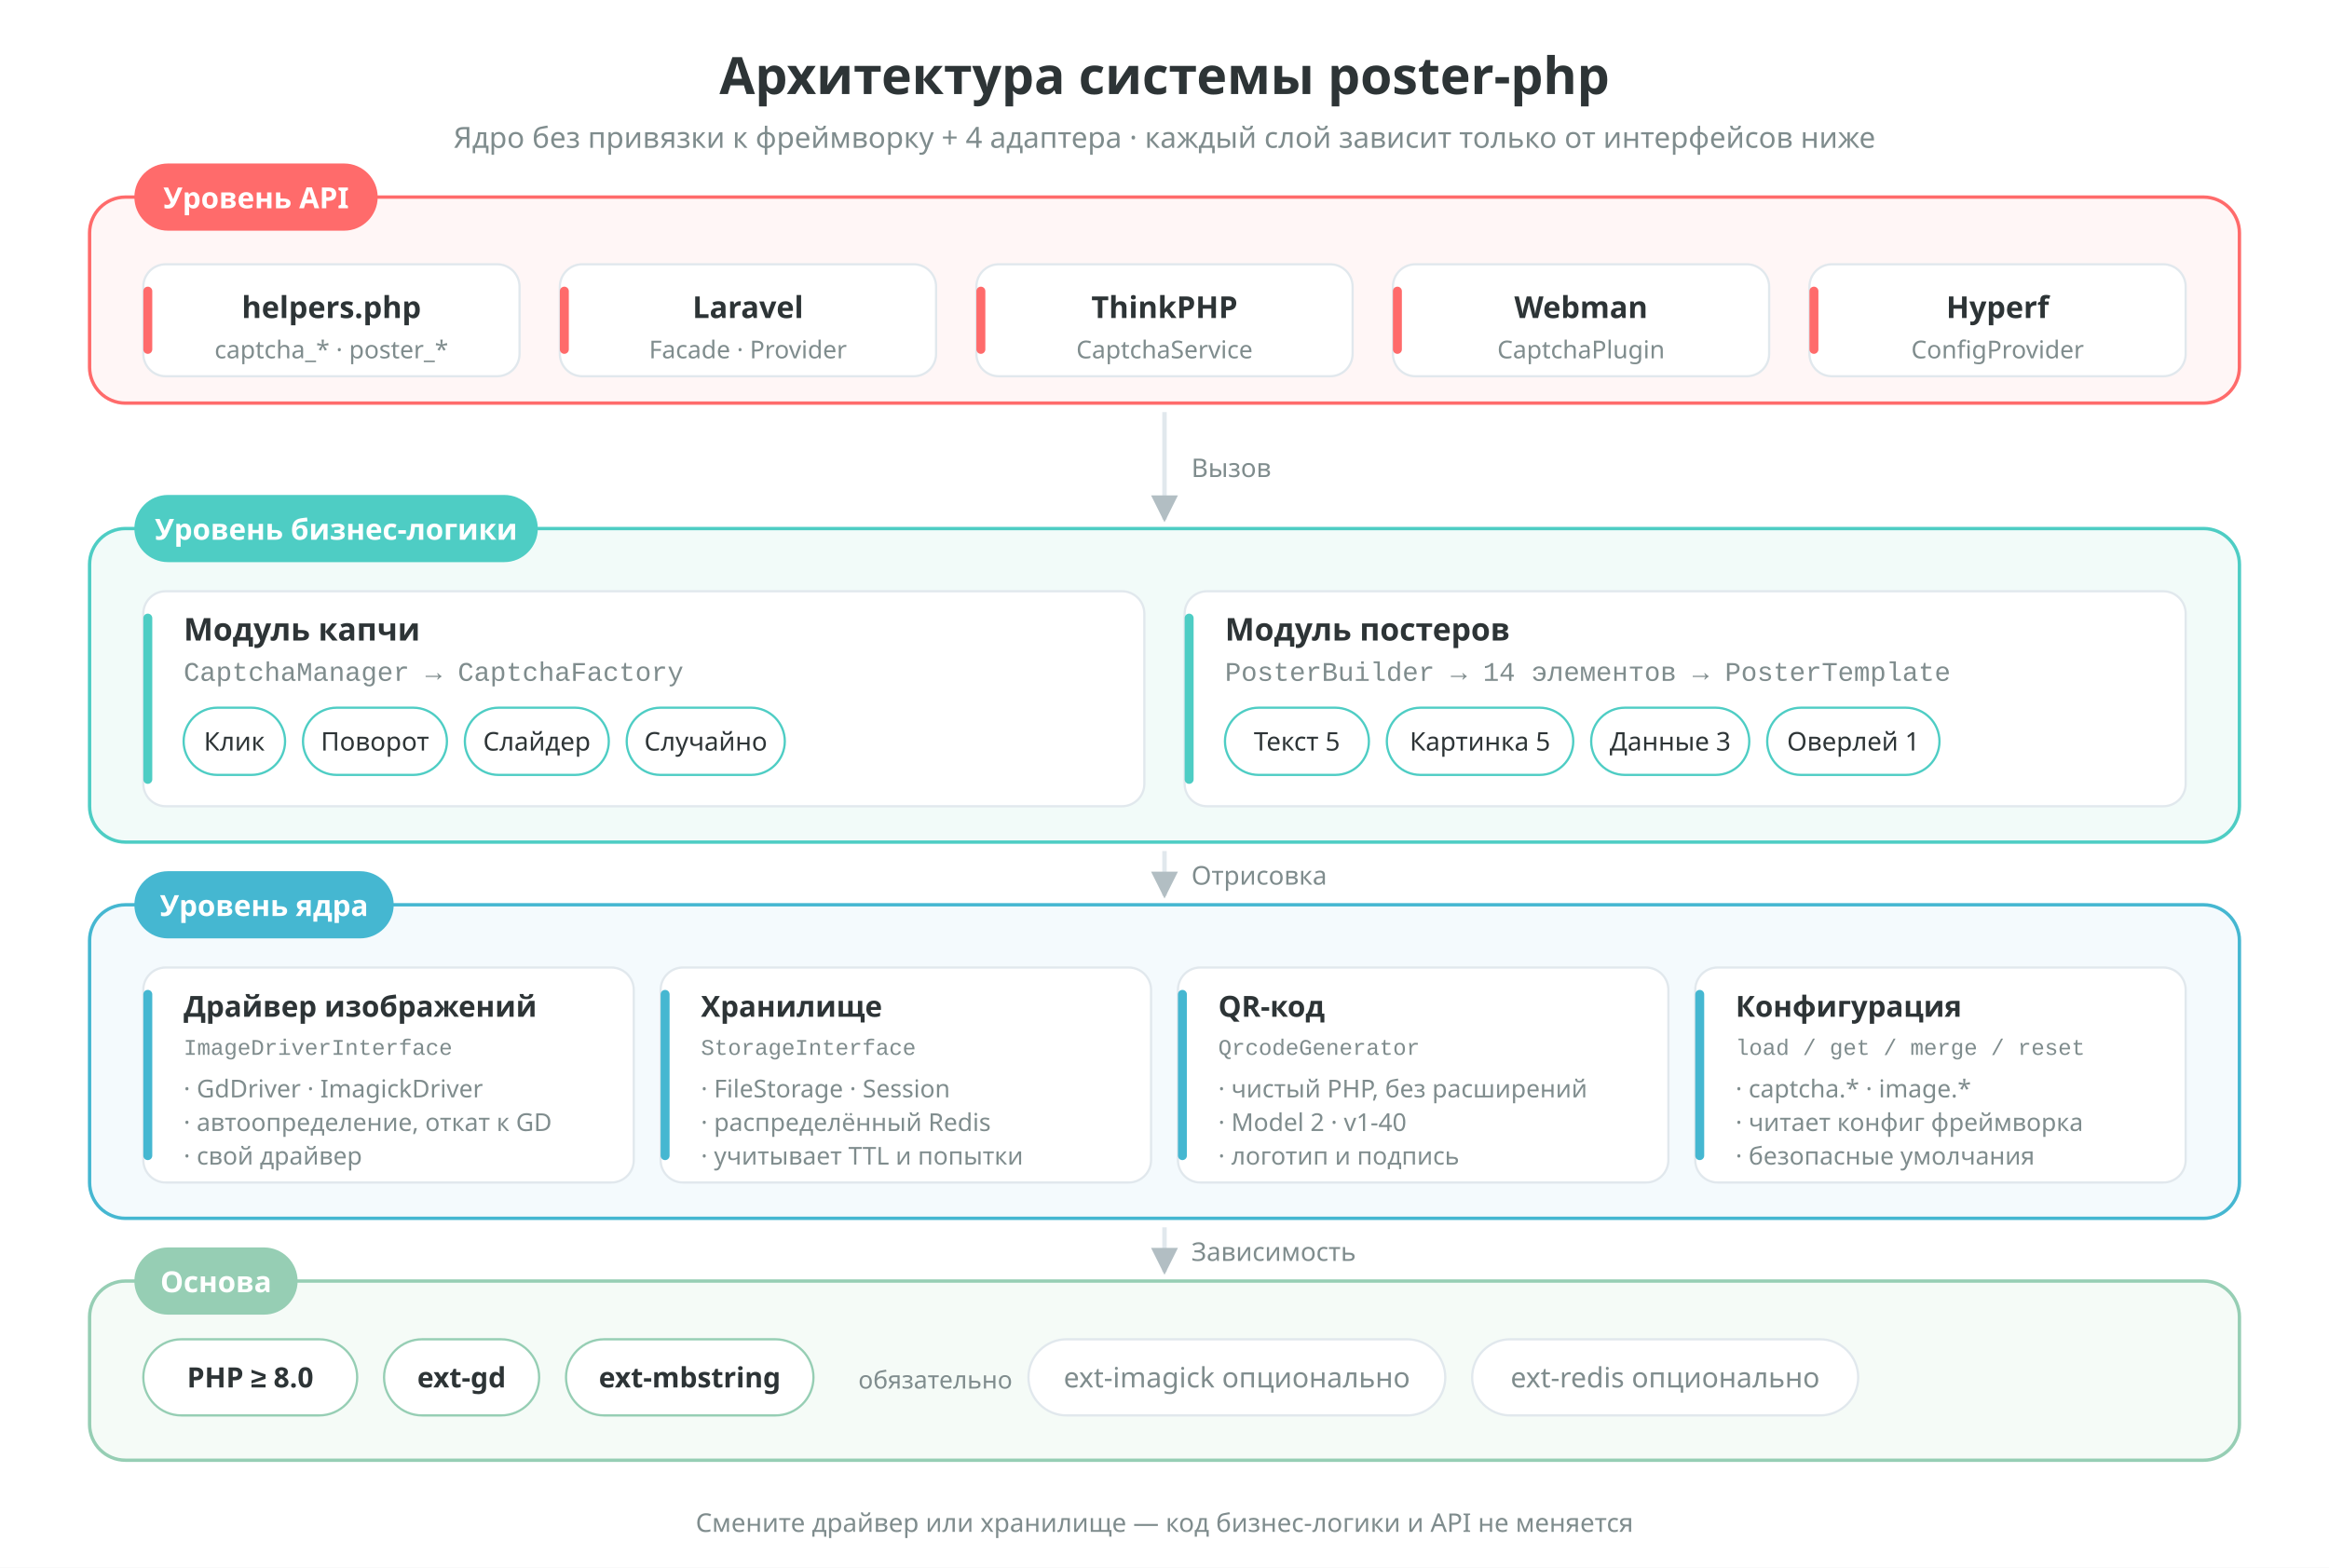
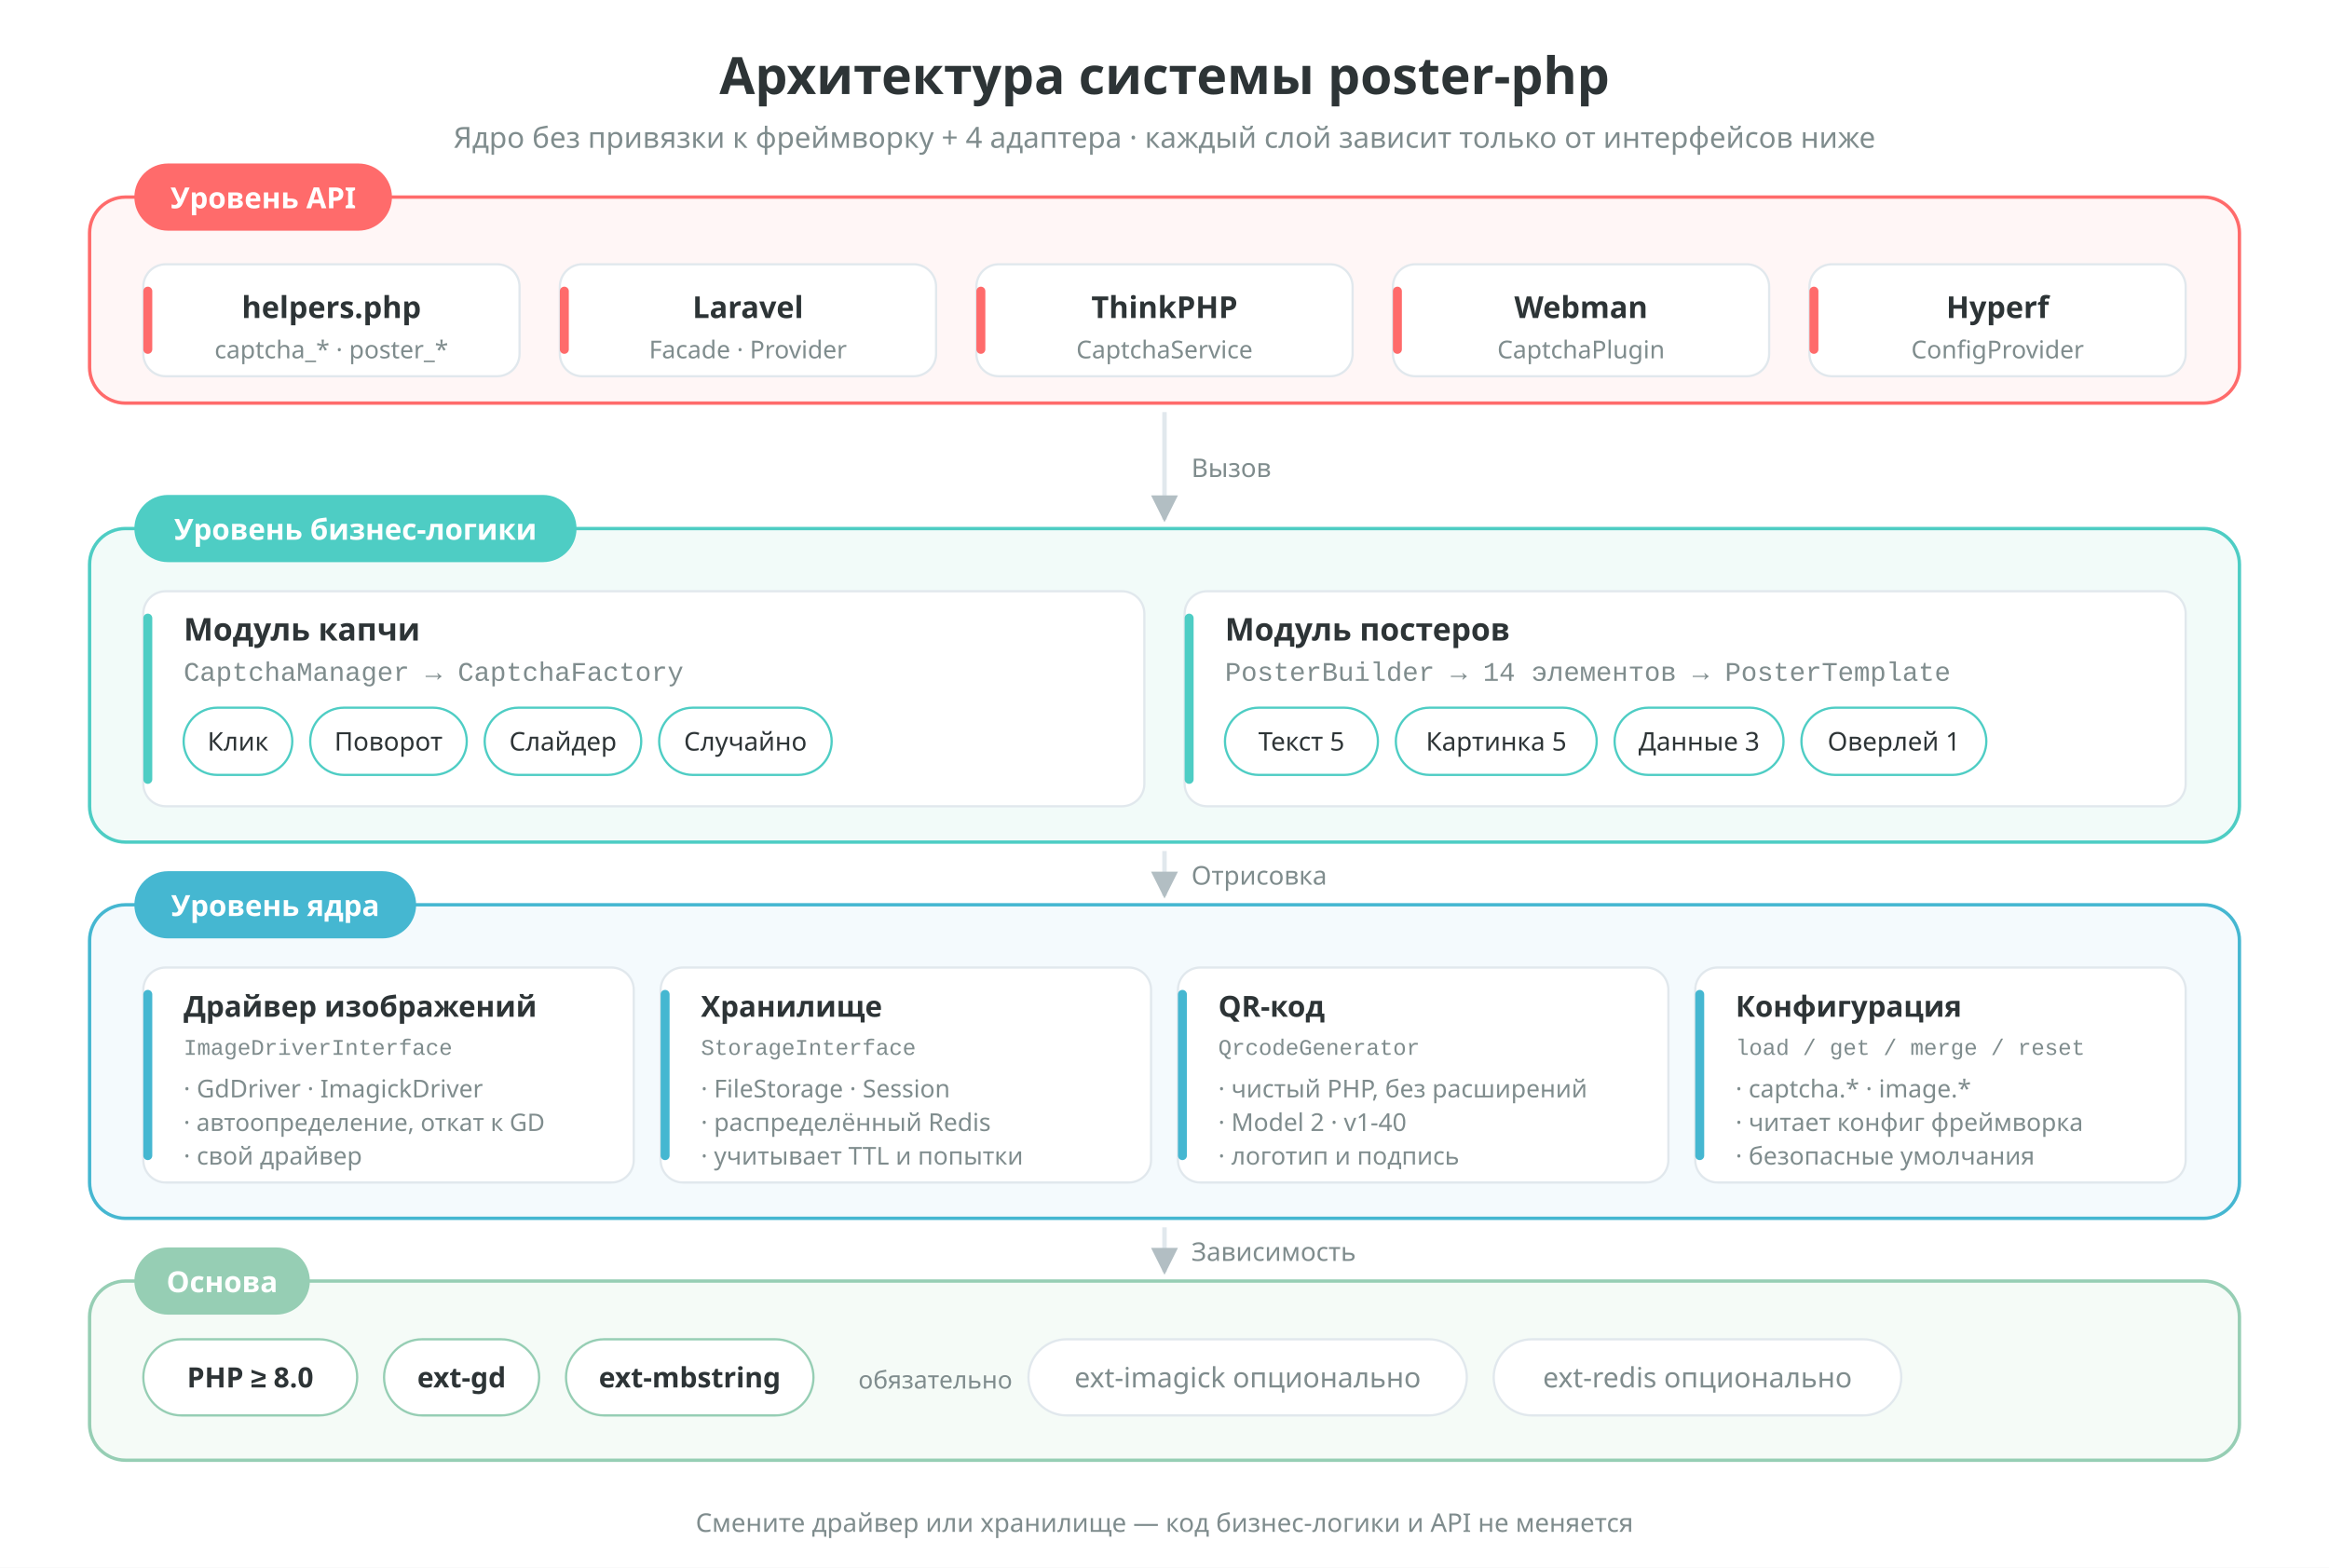
<svg xmlns="http://www.w3.org/2000/svg" viewBox="0 0 1040 700" width="1040" height="700" font-family="'PT Sans','Noto Sans',Arial,sans-serif" role="img" aria-label="Архитектура системы poster-php">
  <defs>
    <marker id="arrow" viewBox="0 0 10 10" refX="9" refY="5" markerWidth="6" markerHeight="6" orient="auto">
      <path d="M0 0L10 5L0 10Z" fill="#B2BEC3" />
    </marker>
  </defs>
  <rect width="1040" height="700" fill="#FFFFFF" />
  <text x="520" y="42" font-size="23" fill="#2D3436" font-weight="700" text-anchor="middle">Архитектура системы poster-php</text>
  <text x="520" y="66" font-size="13" fill="#7F8C8D" text-anchor="middle">Ядро без привязки к фреймворку + 4 адаптера · каждый слой зависит только от интерфейсов ниже</text>
  <rect x="40" y="88" width="960" height="92" rx="16" fill="#FFF6F6" stroke="#FF6B6B" stroke-width="1.5" />
-   <rect x="60" y="73" width="108.65" height="30" rx="15" fill="#FF6B6B" />
-   <text x="114.33" y="93" font-size="13" fill="#FFFFFF" font-weight="700" text-anchor="middle">Уровень API</text>
+   <rect x="60" y="73" width="115.02" height="30" rx="15" fill="#FF6B6B" />
+   <text x="117.51" y="93" font-size="13" fill="#FFFFFF" font-weight="700" text-anchor="middle">Уровень API</text>
  <rect x="64" y="118" width="168" height="50" rx="10" fill="#FFFFFF" stroke="#E1E8ED" stroke-width="1" />
  <rect x="64" y="128" width="4" height="30" rx="2" fill="#FF6B6B" />
  <text x="148" y="142" font-size="13.5" fill="#2D3436" font-weight="600" text-anchor="middle">helpers.php</text>
  <text x="148" y="160" font-size="11" fill="#7F8C8D" text-anchor="middle">captcha_* · poster_*</text>
  <rect x="250" y="118" width="168" height="50" rx="10" fill="#FFFFFF" stroke="#E1E8ED" stroke-width="1" />
  <rect x="250" y="128" width="4" height="30" rx="2" fill="#FF6B6B" />
  <text x="334" y="142" font-size="13.5" fill="#2D3436" font-weight="600" text-anchor="middle">Laravel</text>
  <text x="334" y="160" font-size="11" fill="#7F8C8D" text-anchor="middle">Facade · Provider</text>
  <rect x="436" y="118" width="168" height="50" rx="10" fill="#FFFFFF" stroke="#E1E8ED" stroke-width="1" />
  <rect x="436" y="128" width="4" height="30" rx="2" fill="#FF6B6B" />
  <text x="520" y="142" font-size="13.5" fill="#2D3436" font-weight="600" text-anchor="middle">ThinkPHP</text>
  <text x="520" y="160" font-size="11" fill="#7F8C8D" text-anchor="middle">CaptchaService</text>
  <rect x="622" y="118" width="168" height="50" rx="10" fill="#FFFFFF" stroke="#E1E8ED" stroke-width="1" />
  <rect x="622" y="128" width="4" height="30" rx="2" fill="#FF6B6B" />
  <text x="706" y="142" font-size="13.5" fill="#2D3436" font-weight="600" text-anchor="middle">Webman</text>
  <text x="706" y="160" font-size="11" fill="#7F8C8D" text-anchor="middle">CaptchaPlugin</text>
  <rect x="808" y="118" width="168" height="50" rx="10" fill="#FFFFFF" stroke="#E1E8ED" stroke-width="1" />
  <rect x="808" y="128" width="4" height="30" rx="2" fill="#FF6B6B" />
  <text x="892" y="142" font-size="13.5" fill="#2D3436" font-weight="600" text-anchor="middle">Hyperf</text>
  <text x="892" y="160" font-size="11" fill="#7F8C8D" text-anchor="middle">ConfigProvider</text>
  <rect x="40" y="236" width="960" height="140" rx="16" fill="#F2FBF9" stroke="#4ECDC4" stroke-width="1.5" />
-   <rect x="60" y="221" width="180.15" height="30" rx="15" fill="#4ECDC4" />
-   <text x="150.08" y="241" font-size="13" fill="#FFFFFF" font-weight="700" text-anchor="middle">Уровень бизнес-логики</text>
+   <rect x="60" y="221" width="197.44" height="30" rx="15" fill="#4ECDC4" />
+   <text x="158.72" y="241" font-size="13" fill="#FFFFFF" font-weight="700" text-anchor="middle">Уровень бизнес-логики</text>
  <rect x="64" y="264" width="447" height="96" rx="10" fill="#FFFFFF" stroke="#E1E8ED" stroke-width="1" />
  <rect x="64" y="274" width="4" height="76" rx="2" fill="#4ECDC4" />
  <text x="82" y="286" font-size="14" fill="#2D3436" font-weight="600">Модуль капчи</text>
  <text x="82" y="304" font-size="12" fill="#7F8C8D" font-family="'SFMono-Regular',Consolas,'Liberation Mono',Menlo,monospace">CaptchaManager → CaptchaFactory</text>
-   <rect x="82" y="316" width="45.3" height="30" rx="15" fill="#FFFFFF" stroke="#4ECDC4" stroke-width="1" />
-   <text x="104.65" y="335.14" font-size="11.5" fill="#2D3436" text-anchor="middle">Клик</text>
-   <rect x="135.3" y="316" width="64.28" height="30" rx="15" fill="#FFFFFF" stroke="#4ECDC4" stroke-width="1" />
-   <text x="167.44" y="335.14" font-size="11.5" fill="#2D3436" text-anchor="middle">Поворот</text>
-   <rect x="207.58" y="316" width="64.28" height="30" rx="15" fill="#FFFFFF" stroke="#4ECDC4" stroke-width="1" />
-   <text x="239.71" y="335.14" font-size="11.5" fill="#2D3436" text-anchor="middle">Слайдер</text>
-   <rect x="279.85" y="316" width="70.6" height="30" rx="15" fill="#FFFFFF" stroke="#4ECDC4" stroke-width="1" />
-   <text x="315.15" y="335.14" font-size="11.5" fill="#2D3436" text-anchor="middle">Случайно</text>
+   <rect x="82" y="316" width="48.52" height="30" rx="15" fill="#FFFFFF" stroke="#4ECDC4" stroke-width="1" />
+   <text x="106.26" y="335.14" font-size="11.5" fill="#2D3436" text-anchor="middle">Клик</text>
+   <rect x="138.52" y="316" width="69.91" height="30" rx="15" fill="#FFFFFF" stroke="#4ECDC4" stroke-width="1" />
+   <text x="173.48" y="335.14" font-size="11.5" fill="#2D3436" text-anchor="middle">Поворот</text>
+   <rect x="216.43" y="316" width="69.91" height="30" rx="15" fill="#FFFFFF" stroke="#4ECDC4" stroke-width="1" />
+   <text x="251.39" y="335.14" font-size="11.5" fill="#2D3436" text-anchor="middle">Слайдер</text>
+   <rect x="294.34" y="316" width="77.04" height="30" rx="15" fill="#FFFFFF" stroke="#4ECDC4" stroke-width="1" />
+   <text x="332.86" y="335.14" font-size="11.5" fill="#2D3436" text-anchor="middle">Случайно</text>
  <rect x="529" y="264" width="447" height="96" rx="10" fill="#FFFFFF" stroke="#E1E8ED" stroke-width="1" />
  <rect x="529" y="274" width="4" height="76" rx="2" fill="#4ECDC4" />
  <text x="547" y="286" font-size="14" fill="#2D3436" font-weight="600">Модуль постеров</text>
  <text x="547" y="304" font-size="12" fill="#7F8C8D" font-family="'SFMono-Regular',Consolas,'Liberation Mono',Menlo,monospace">PosterBuilder → 14 элементов → PosterTemplate</text>
-   <rect x="547" y="316" width="64.28" height="30" rx="15" fill="#FFFFFF" stroke="#4ECDC4" stroke-width="1" />
-   <text x="579.14" y="335.14" font-size="11.5" fill="#2D3436" text-anchor="middle">Текст 5</text>
-   <rect x="619.28" y="316" width="83.25" height="30" rx="15" fill="#FFFFFF" stroke="#4ECDC4" stroke-width="1" />
-   <text x="660.9" y="335.14" font-size="11.5" fill="#2D3436" text-anchor="middle">Картинка 5</text>
-   <rect x="710.53" y="316" width="70.6" height="30" rx="15" fill="#FFFFFF" stroke="#4ECDC4" stroke-width="1" />
-   <text x="745.83" y="335.14" font-size="11.5" fill="#2D3436" text-anchor="middle">Данные 3</text>
-   <rect x="789.13" y="316" width="76.93" height="30" rx="15" fill="#FFFFFF" stroke="#4ECDC4" stroke-width="1" />
-   <text x="827.59" y="335.14" font-size="11.5" fill="#2D3436" text-anchor="middle">Оверлей 1</text>
+   <rect x="547" y="316" width="68.3" height="30" rx="15" fill="#FFFFFF" stroke="#4ECDC4" stroke-width="1" />
+   <text x="581.15" y="335.14" font-size="11.5" fill="#2D3436" text-anchor="middle">Текст 5</text>
+   <rect x="623.3" y="316" width="89.69" height="30" rx="15" fill="#FFFFFF" stroke="#4ECDC4" stroke-width="1" />
+   <text x="668.15" y="335.14" font-size="11.5" fill="#2D3436" text-anchor="middle">Картинка 5</text>
+   <rect x="720.99" y="316" width="75.43" height="30" rx="15" fill="#FFFFFF" stroke="#4ECDC4" stroke-width="1" />
+   <text x="758.71" y="335.14" font-size="11.5" fill="#2D3436" text-anchor="middle">Данные 3</text>
+   <rect x="804.42" y="316" width="82.56" height="30" rx="15" fill="#FFFFFF" stroke="#4ECDC4" stroke-width="1" />
+   <text x="845.7" y="335.14" font-size="11.5" fill="#2D3436" text-anchor="middle">Оверлей 1</text>
  <rect x="40" y="404" width="960" height="140" rx="16" fill="#F4FAFD" stroke="#45B7D1" stroke-width="1.5" />
-   <rect x="60" y="389" width="115.8" height="30" rx="15" fill="#45B7D1" />
-   <text x="117.9" y="409" font-size="13" fill="#FFFFFF" font-weight="700" text-anchor="middle">Уровень ядра</text>
+   <rect x="60" y="389" width="125.81" height="30" rx="15" fill="#45B7D1" />
+   <text x="122.91" y="409" font-size="13" fill="#FFFFFF" font-weight="700" text-anchor="middle">Уровень ядра</text>
  <rect x="64" y="432" width="219" height="96" rx="10" fill="#FFFFFF" stroke="#E1E8ED" stroke-width="1" />
  <rect x="64" y="442" width="4" height="76" rx="2" fill="#45B7D1" />
  <text x="82" y="454" font-size="13" fill="#2D3436" font-weight="600">Драйвер изображений</text>
  <text x="82" y="471" font-size="10" fill="#7F8C8D" font-family="'SFMono-Regular',Consolas,'Liberation Mono',Menlo,monospace">ImageDriverInterface</text>
  <text x="82" y="490" font-size="11" fill="#7F8C8D">· GdDriver · ImagickDriver</text>
-   <text x="82" y="505" font-size="11" fill="#7F8C8D">· автоопределение, откат к GD</text>
+   <text x="82" y="505" font-size="10.79" fill="#7F8C8D">· автоопределение, откат к GD</text>
  <text x="82" y="520" font-size="11" fill="#7F8C8D">· свой драйвер</text>
  <rect x="295" y="432" width="219" height="96" rx="10" fill="#FFFFFF" stroke="#E1E8ED" stroke-width="1" />
  <rect x="295" y="442" width="4" height="76" rx="2" fill="#45B7D1" />
  <text x="313" y="454" font-size="13" fill="#2D3436" font-weight="600">Хранилище</text>
  <text x="313" y="471" font-size="10" fill="#7F8C8D" font-family="'SFMono-Regular',Consolas,'Liberation Mono',Menlo,monospace">StorageInterface</text>
  <text x="313" y="490" font-size="11" fill="#7F8C8D">· FileStorage · Session</text>
  <text x="313" y="505" font-size="11" fill="#7F8C8D">· распределённый Redis</text>
  <text x="313" y="520" font-size="11" fill="#7F8C8D">· учитывает TTL и попытки</text>
  <rect x="526" y="432" width="219" height="96" rx="10" fill="#FFFFFF" stroke="#E1E8ED" stroke-width="1" />
  <rect x="526" y="442" width="4" height="76" rx="2" fill="#45B7D1" />
  <text x="544" y="454" font-size="13" fill="#2D3436" font-weight="600">QR-код</text>
  <text x="544" y="471" font-size="10" fill="#7F8C8D" font-family="'SFMono-Regular',Consolas,'Liberation Mono',Menlo,monospace">QrcodeGenerator</text>
  <text x="544" y="490" font-size="11" fill="#7F8C8D">· чистый PHP, без расширений</text>
  <text x="544" y="505" font-size="11" fill="#7F8C8D">· Model 2 · v1-40</text>
  <text x="544" y="520" font-size="11" fill="#7F8C8D">· логотип и подпись</text>
  <rect x="757" y="432" width="219" height="96" rx="10" fill="#FFFFFF" stroke="#E1E8ED" stroke-width="1" />
  <rect x="757" y="442" width="4" height="76" rx="2" fill="#45B7D1" />
  <text x="775" y="454" font-size="13" fill="#2D3436" font-weight="600">Конфигурация</text>
  <text x="775" y="471" font-size="10" fill="#7F8C8D" font-family="'SFMono-Regular',Consolas,'Liberation Mono',Menlo,monospace">load / get / merge / reset</text>
  <text x="775" y="490" font-size="11" fill="#7F8C8D">· captcha.* · image.*</text>
  <text x="775" y="505" font-size="11" fill="#7F8C8D">· читает конфиг фреймворка</text>
  <text x="775" y="520" font-size="11" fill="#7F8C8D">· безопасные умолчания</text>
  <rect x="40" y="572" width="960" height="80" rx="16" fill="#F5FBF7" stroke="#96CEB4" stroke-width="1.5" />
-   <rect x="60" y="557" width="72.9" height="30" rx="15" fill="#96CEB4" />
-   <text x="96.45" y="577" font-size="13" fill="#FFFFFF" font-weight="700" text-anchor="middle">Основа</text>
+   <rect x="60" y="557" width="78.36" height="30" rx="15" fill="#96CEB4" />
+   <text x="99.18" y="577" font-size="13" fill="#FFFFFF" font-weight="700" text-anchor="middle">Основа</text>
  <rect x="64" y="598" width="95.5" height="34" rx="17" fill="#FFFFFF" stroke="#96CEB4" stroke-width="1" />
  <text x="111.75" y="619.5" font-size="12.5" fill="#2D3436" font-weight="600" text-anchor="middle">PHP ≥ 8.0</text>
  <rect x="171.5" y="598" width="69.25" height="34" rx="17" fill="#FFFFFF" stroke="#96CEB4" stroke-width="1" />
  <text x="206.13" y="619.5" font-size="12.5" fill="#2D3436" font-weight="600" text-anchor="middle">ext-gd</text>
  <rect x="252.75" y="598" width="110.5" height="34" rx="17" fill="#FFFFFF" stroke="#96CEB4" stroke-width="1" />
  <text x="308" y="619.5" font-size="12.5" fill="#2D3436" font-weight="600" text-anchor="middle">ext-mbstring</text>
  <text x="383.25" y="620" font-size="11" fill="#7F8C8D">обязательно</text>
-   <rect x="459.25" y="598" width="186.13" height="34" rx="17" fill="#FFFFFF" stroke="#E1E8ED" stroke-width="1" />
-   <text x="552.31" y="619.5" font-size="12.5" fill="#7F8C8D" text-anchor="middle">ext-imagick опционально</text>
-   <rect x="657.38" y="598" width="172.38" height="34" rx="17" fill="#FFFFFF" stroke="#E1E8ED" stroke-width="1" />
-   <text x="743.56" y="619.5" font-size="12.5" fill="#7F8C8D" text-anchor="middle">ext-redis опционально</text>
+   <rect x="459.25" y="598" width="195.75" height="34" rx="17" fill="#FFFFFF" stroke="#E1E8ED" stroke-width="1" />
+   <text x="557.13" y="619.5" font-size="12.5" fill="#7F8C8D" text-anchor="middle">ext-imagick опционально</text>
+   <rect x="667" y="598" width="182" height="34" rx="17" fill="#FFFFFF" stroke="#E1E8ED" stroke-width="1" />
+   <text x="758" y="619.5" font-size="12.5" fill="#7F8C8D" text-anchor="middle">ext-redis опционально</text>
  <line x1="520" y1="184" x2="520" y2="232" stroke="#E1E8ED" stroke-width="2" marker-end="url(#arrow)" />
  <text x="532" y="213" font-size="11.5" fill="#7F8C8D">Вызов</text>
  <line x1="520" y1="380" x2="520" y2="400" stroke="#E1E8ED" stroke-width="2" marker-end="url(#arrow)" />
  <text x="532" y="395" font-size="11.5" fill="#7F8C8D">Отрисовка</text>
  <line x1="520" y1="548" x2="520" y2="568" stroke="#E1E8ED" stroke-width="2" marker-end="url(#arrow)" />
  <text x="532" y="563" font-size="11.5" fill="#7F8C8D">Зависимость</text>
  <text x="520" y="684" font-size="11.5" fill="#7F8C8D" text-anchor="middle">Смените драйвер или хранилище — код бизнес-логики и API не меняется</text>
</svg>
